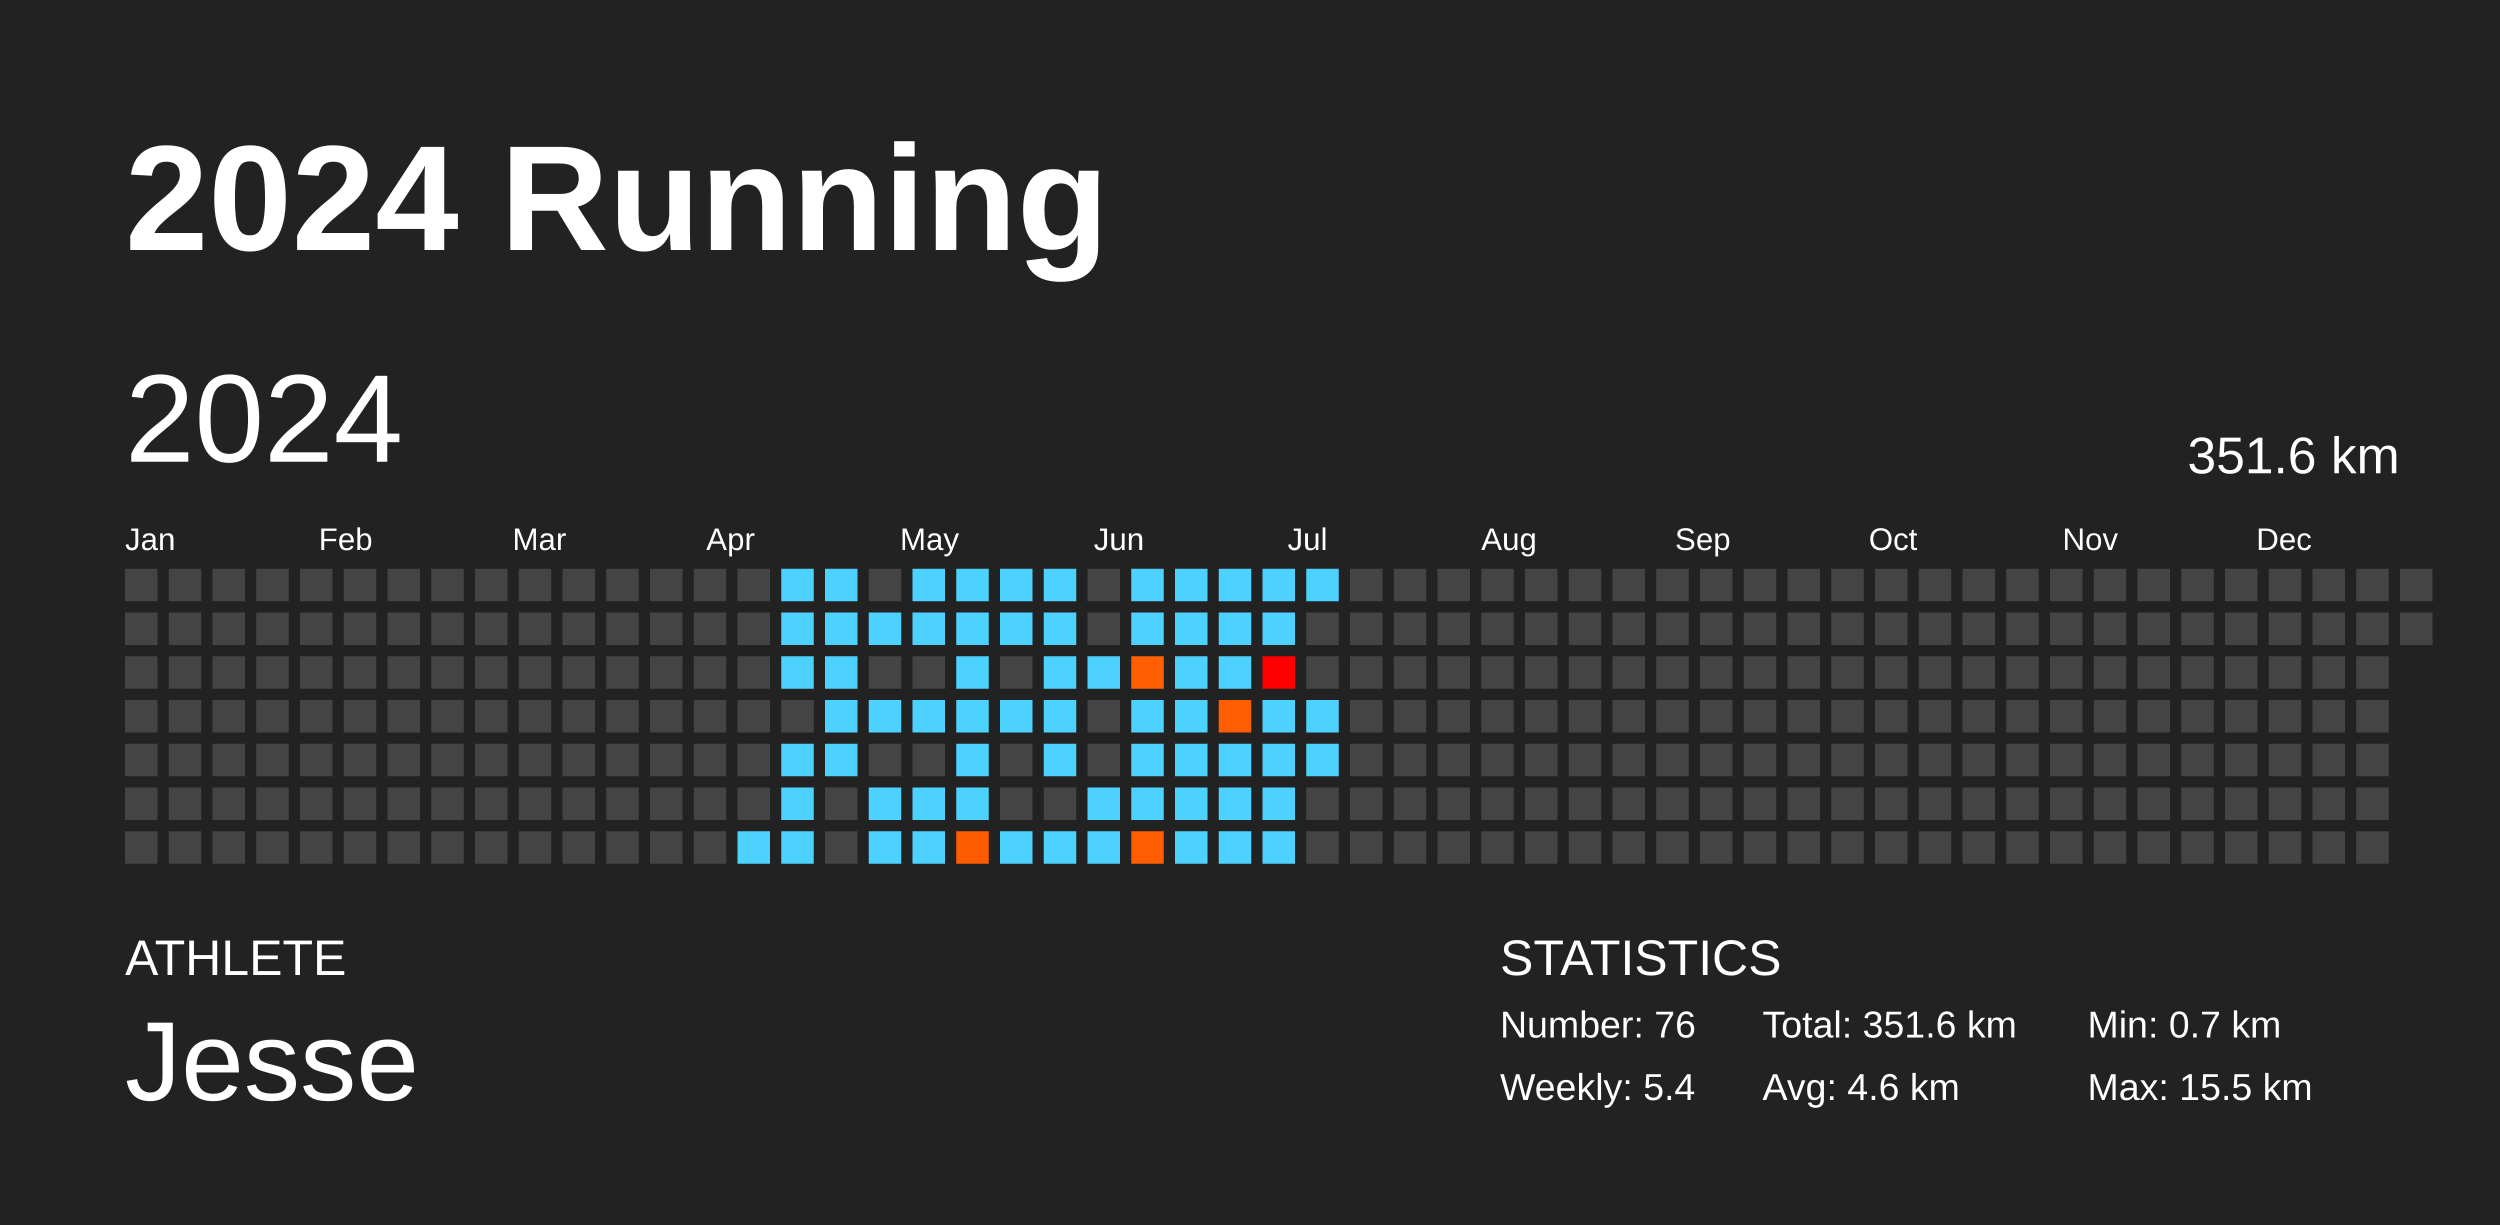
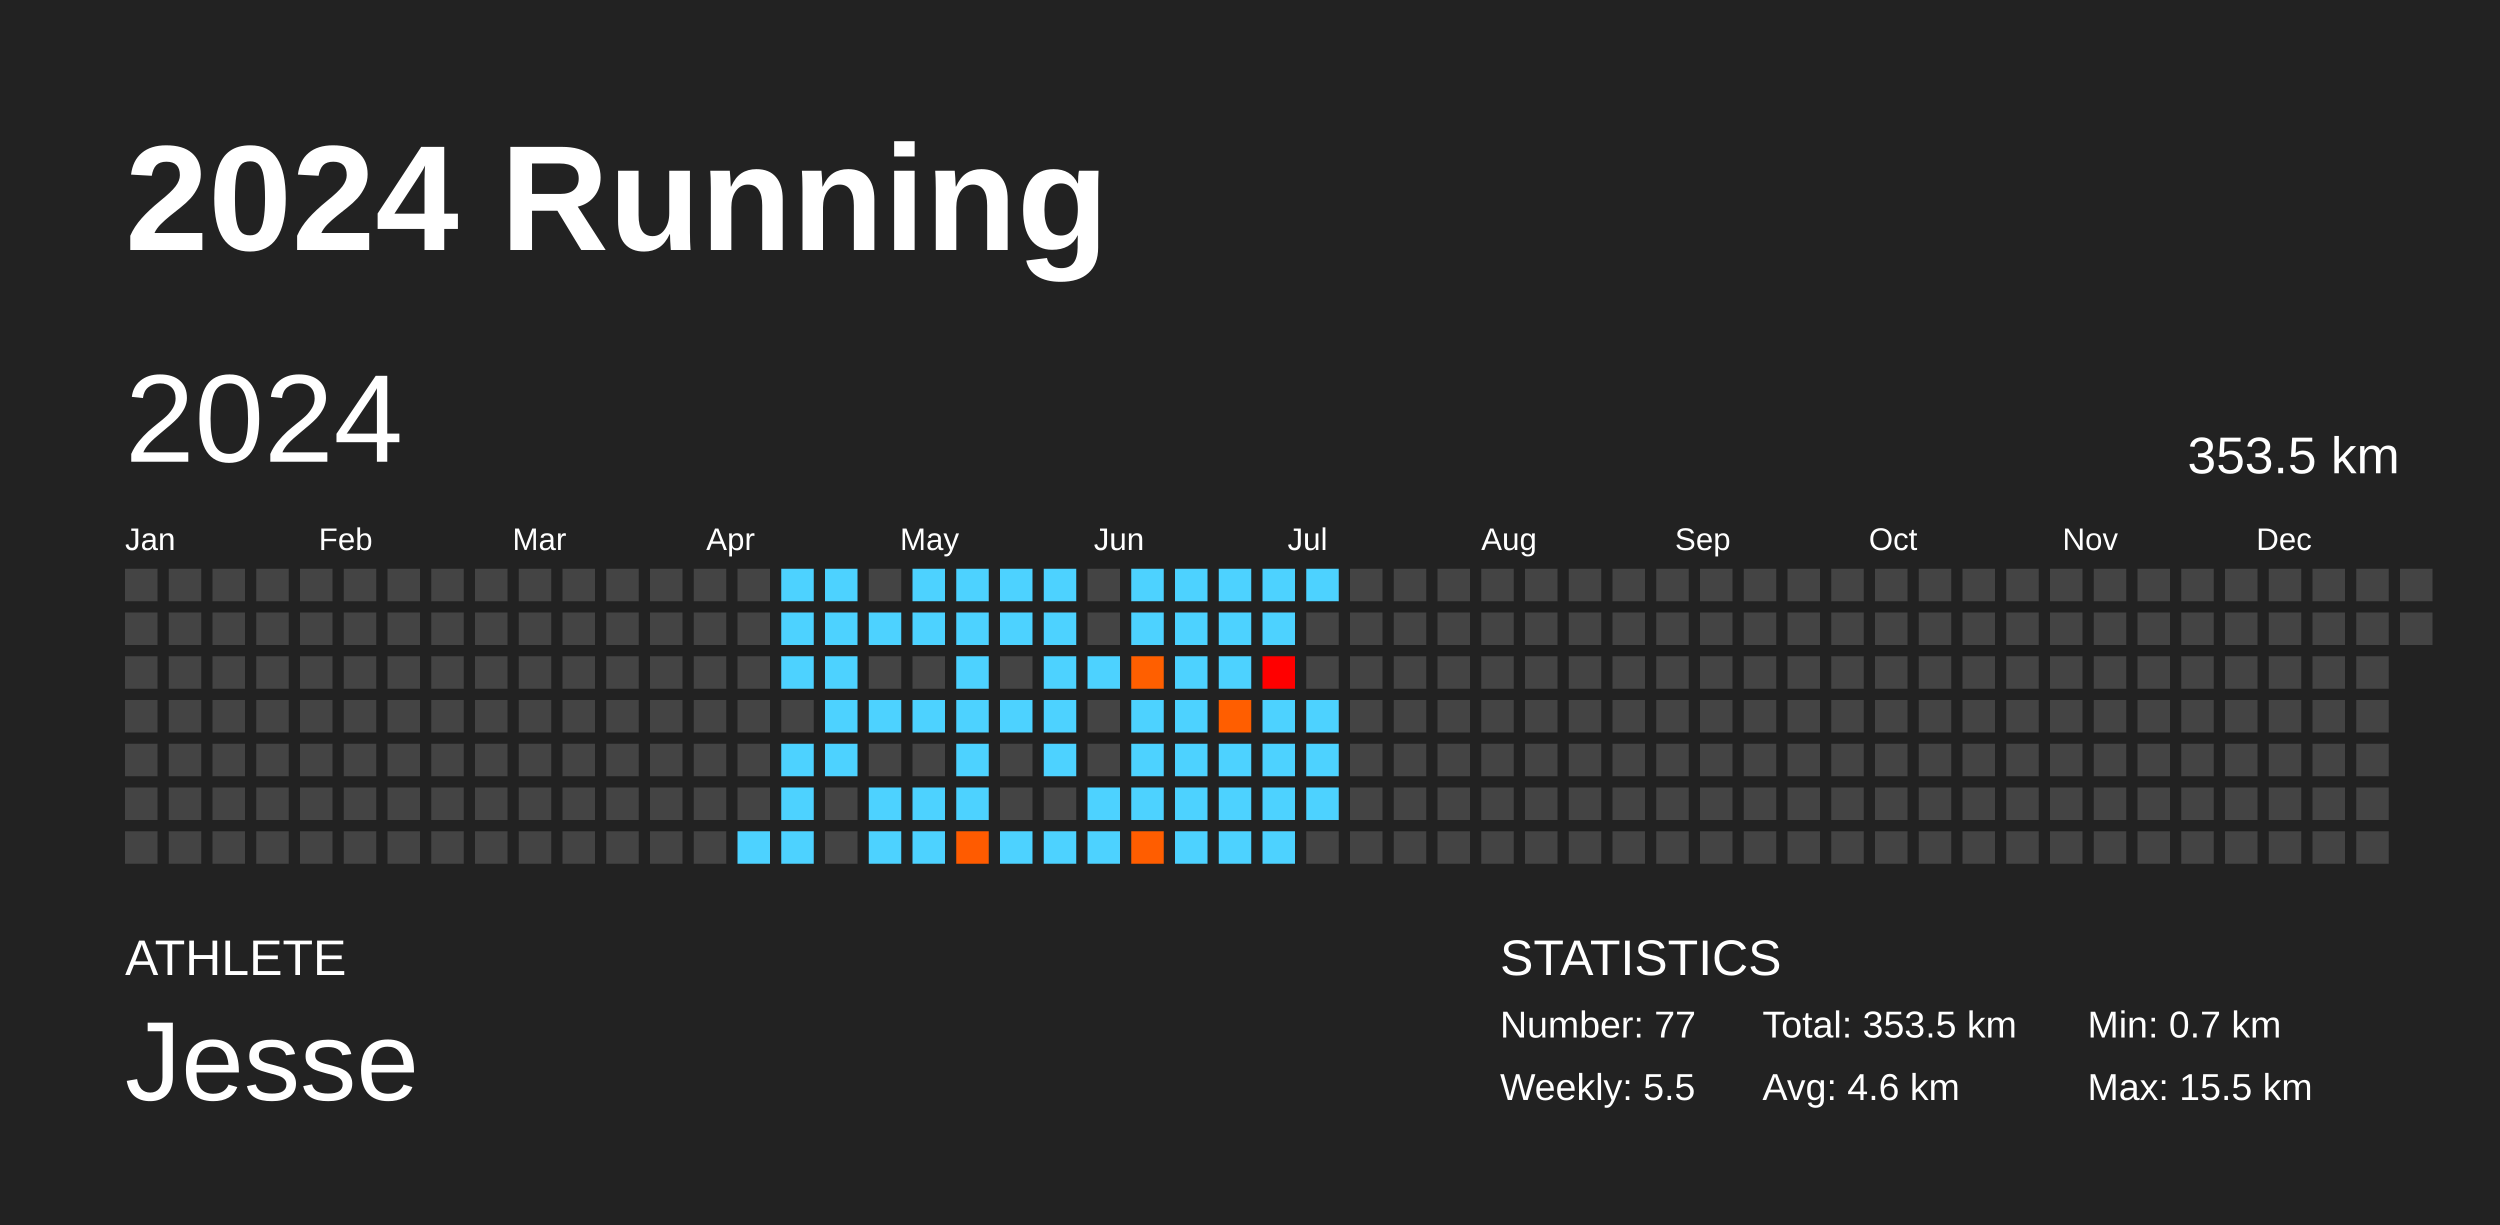
<svg xmlns="http://www.w3.org/2000/svg" baseProfile="full" height="98mm" version="1.1" viewBox="0,0,200,98" width="200mm">
  <defs />
  <rect fill="#222222" height="98" width="200" x="0" y="0" />
  <text fill="#FFFFFF" style="font-size:12px; font-family:Arial; font-weight:bold;" x="10" y="20">2024 Running</text>
  <text fill="#FFFFFF" style="font-size:4px; font-family:Arial" x="10" y="78">ATHLETE</text>
  <text fill="#FFFFFF" style="font-size:9px; font-family:Arial" x="10" y="88">Jesse</text>
  <text fill="#FFFFFF" style="font-size:4px; font-family:Arial" x="120" y="78">STATISTICS</text>
-   <text fill="#FFFFFF" style="font-size:3px; font-family:Arial" x="120" y="83">Number: 76</text>
-   <text fill="#FFFFFF" style="font-size:3px; font-family:Arial" x="120" y="88">Weekly: 5.4</text>
-   <text fill="#FFFFFF" style="font-size:3px; font-family:Arial" x="141" y="83">Total: 351.6 km</text>
+   <text fill="#FFFFFF" style="font-size:3px; font-family:Arial" x="120" y="83">Number: 77</text>
+   <text fill="#FFFFFF" style="font-size:3px; font-family:Arial" x="120" y="88">Weekly: 5.5</text>
+   <text fill="#FFFFFF" style="font-size:3px; font-family:Arial" x="141" y="83">Total: 353.5 km</text>
  <text fill="#FFFFFF" style="font-size:3px; font-family:Arial" x="141" y="88">Avg: 4.6 km</text>
  <text fill="#FFFFFF" style="font-size:3px; font-family:Arial" x="167" y="83">Min: 0.7 km</text>
  <text fill="#FFFFFF" style="font-size:3px; font-family:Arial" x="167" y="88">Max: 15.5 km</text>
  <text dominant-baseline="hanging" fill="#FFFFFF" style="font-size:10.0px; font-family:Arial;" x="10" y="30">2024</text>
-   <text dominant-baseline="hanging" fill="#FFFFFF" style="font-size:4.125px; font-family:Arial;" x="175" y="35">351.6 km</text>
+   <text dominant-baseline="hanging" fill="#FFFFFF" style="font-size:4.125px; font-family:Arial;" x="175" y="35">353.5 km</text>
  <text fill="#FFFFFF" style="font-size:2.5px; font-family:Arial" x="10.0" y="44">Jan</text>
  <text fill="#FFFFFF" style="font-size:2.5px; font-family:Arial" x="25.5" y="44">Feb</text>
  <text fill="#FFFFFF" style="font-size:2.5px; font-family:Arial" x="41.0" y="44">Mar</text>
  <text fill="#FFFFFF" style="font-size:2.5px; font-family:Arial" x="56.5" y="44">Apr</text>
  <text fill="#FFFFFF" style="font-size:2.5px; font-family:Arial" x="72.0" y="44">May</text>
  <text fill="#FFFFFF" style="font-size:2.5px; font-family:Arial" x="87.5" y="44">Jun</text>
  <text fill="#FFFFFF" style="font-size:2.5px; font-family:Arial" x="103.0" y="44">Jul</text>
  <text fill="#FFFFFF" style="font-size:2.5px; font-family:Arial" x="118.5" y="44">Aug</text>
  <text fill="#FFFFFF" style="font-size:2.5px; font-family:Arial" x="134.0" y="44">Sep</text>
  <text fill="#FFFFFF" style="font-size:2.5px; font-family:Arial" x="149.5" y="44">Oct</text>
  <text fill="#FFFFFF" style="font-size:2.5px; font-family:Arial" x="165.0" y="44">Nov</text>
  <text fill="#FFFFFF" style="font-size:2.5px; font-family:Arial" x="180.5" y="44">Dec</text>
  <rect fill="#444444" height="2.6" width="2.6" x="10.0" y="45.5" />
  <rect fill="#444444" height="2.6" width="2.6" x="10.0" y="49.0" />
  <rect fill="#444444" height="2.6" width="2.6" x="10.0" y="52.5" />
  <rect fill="#444444" height="2.6" width="2.6" x="10.0" y="56.0" />
  <rect fill="#444444" height="2.6" width="2.6" x="10.0" y="59.5" />
  <rect fill="#444444" height="2.6" width="2.6" x="10.0" y="63.0" />
  <rect fill="#444444" height="2.6" width="2.6" x="10.0" y="66.5" />
  <rect fill="#444444" height="2.6" width="2.6" x="13.5" y="45.5" />
  <rect fill="#444444" height="2.6" width="2.6" x="13.5" y="49.0" />
  <rect fill="#444444" height="2.6" width="2.6" x="13.5" y="52.5" />
  <rect fill="#444444" height="2.6" width="2.6" x="13.5" y="56.0" />
  <rect fill="#444444" height="2.6" width="2.6" x="13.5" y="59.5" />
  <rect fill="#444444" height="2.6" width="2.6" x="13.5" y="63.0" />
  <rect fill="#444444" height="2.6" width="2.6" x="13.5" y="66.5" />
  <rect fill="#444444" height="2.6" width="2.6" x="17.0" y="45.5" />
  <rect fill="#444444" height="2.6" width="2.6" x="17.0" y="49.0" />
  <rect fill="#444444" height="2.6" width="2.6" x="17.0" y="52.5" />
  <rect fill="#444444" height="2.6" width="2.6" x="17.0" y="56.0" />
  <rect fill="#444444" height="2.6" width="2.6" x="17.0" y="59.5" />
  <rect fill="#444444" height="2.6" width="2.6" x="17.0" y="63.0" />
  <rect fill="#444444" height="2.6" width="2.6" x="17.0" y="66.5" />
  <rect fill="#444444" height="2.6" width="2.6" x="20.5" y="45.5" />
  <rect fill="#444444" height="2.6" width="2.6" x="20.5" y="49.0" />
  <rect fill="#444444" height="2.6" width="2.6" x="20.5" y="52.5" />
  <rect fill="#444444" height="2.6" width="2.6" x="20.5" y="56.0" />
  <rect fill="#444444" height="2.6" width="2.6" x="20.5" y="59.5" />
  <rect fill="#444444" height="2.6" width="2.6" x="20.5" y="63.0" />
  <rect fill="#444444" height="2.6" width="2.6" x="20.5" y="66.5" />
  <rect fill="#444444" height="2.6" width="2.6" x="24.0" y="45.5" />
  <rect fill="#444444" height="2.6" width="2.6" x="24.0" y="49.0" />
  <rect fill="#444444" height="2.6" width="2.6" x="24.0" y="52.5" />
  <rect fill="#444444" height="2.6" width="2.6" x="24.0" y="56.0" />
  <rect fill="#444444" height="2.6" width="2.6" x="24.0" y="59.5" />
  <rect fill="#444444" height="2.6" width="2.6" x="24.0" y="63.0" />
  <rect fill="#444444" height="2.6" width="2.6" x="24.0" y="66.5" />
  <rect fill="#444444" height="2.6" width="2.6" x="27.5" y="45.5" />
  <rect fill="#444444" height="2.6" width="2.6" x="27.5" y="49.0" />
  <rect fill="#444444" height="2.6" width="2.6" x="27.5" y="52.5" />
  <rect fill="#444444" height="2.6" width="2.6" x="27.5" y="56.0" />
  <rect fill="#444444" height="2.6" width="2.6" x="27.5" y="59.5" />
  <rect fill="#444444" height="2.6" width="2.6" x="27.5" y="63.0" />
  <rect fill="#444444" height="2.6" width="2.6" x="27.5" y="66.5" />
  <rect fill="#444444" height="2.6" width="2.6" x="31.0" y="45.5" />
  <rect fill="#444444" height="2.6" width="2.6" x="31.0" y="49.0" />
  <rect fill="#444444" height="2.6" width="2.6" x="31.0" y="52.5" />
  <rect fill="#444444" height="2.6" width="2.6" x="31.0" y="56.0" />
  <rect fill="#444444" height="2.6" width="2.6" x="31.0" y="59.5" />
  <rect fill="#444444" height="2.6" width="2.6" x="31.0" y="63.0" />
  <rect fill="#444444" height="2.6" width="2.6" x="31.0" y="66.5" />
  <rect fill="#444444" height="2.6" width="2.6" x="34.5" y="45.5" />
  <rect fill="#444444" height="2.6" width="2.6" x="34.5" y="49.0" />
  <rect fill="#444444" height="2.6" width="2.6" x="34.5" y="52.5" />
  <rect fill="#444444" height="2.6" width="2.6" x="34.5" y="56.0" />
  <rect fill="#444444" height="2.6" width="2.6" x="34.5" y="59.5" />
  <rect fill="#444444" height="2.6" width="2.6" x="34.5" y="63.0" />
  <rect fill="#444444" height="2.6" width="2.6" x="34.5" y="66.5" />
  <rect fill="#444444" height="2.6" width="2.6" x="38.0" y="45.5" />
  <rect fill="#444444" height="2.6" width="2.6" x="38.0" y="49.0" />
  <rect fill="#444444" height="2.6" width="2.6" x="38.0" y="52.5" />
  <rect fill="#444444" height="2.6" width="2.6" x="38.0" y="56.0" />
  <rect fill="#444444" height="2.6" width="2.6" x="38.0" y="59.5" />
  <rect fill="#444444" height="2.6" width="2.6" x="38.0" y="63.0" />
  <rect fill="#444444" height="2.6" width="2.6" x="38.0" y="66.5" />
  <rect fill="#444444" height="2.6" width="2.6" x="41.5" y="45.5" />
  <rect fill="#444444" height="2.6" width="2.6" x="41.5" y="49.0" />
  <rect fill="#444444" height="2.6" width="2.6" x="41.5" y="52.5" />
  <rect fill="#444444" height="2.6" width="2.6" x="41.5" y="56.0" />
  <rect fill="#444444" height="2.6" width="2.6" x="41.5" y="59.5" />
  <rect fill="#444444" height="2.6" width="2.6" x="41.5" y="63.0" />
  <rect fill="#444444" height="2.6" width="2.6" x="41.5" y="66.5" />
  <rect fill="#444444" height="2.6" width="2.6" x="45.0" y="45.5" />
  <rect fill="#444444" height="2.6" width="2.6" x="45.0" y="49.0" />
  <rect fill="#444444" height="2.6" width="2.6" x="45.0" y="52.5" />
  <rect fill="#444444" height="2.6" width="2.6" x="45.0" y="56.0" />
  <rect fill="#444444" height="2.6" width="2.6" x="45.0" y="59.5" />
  <rect fill="#444444" height="2.6" width="2.6" x="45.0" y="63.0" />
  <rect fill="#444444" height="2.6" width="2.6" x="45.0" y="66.5" />
  <rect fill="#444444" height="2.6" width="2.6" x="48.5" y="45.5" />
  <rect fill="#444444" height="2.6" width="2.6" x="48.5" y="49.0" />
  <rect fill="#444444" height="2.6" width="2.6" x="48.5" y="52.5" />
  <rect fill="#444444" height="2.6" width="2.6" x="48.5" y="56.0" />
  <rect fill="#444444" height="2.6" width="2.6" x="48.5" y="59.5" />
  <rect fill="#444444" height="2.6" width="2.6" x="48.5" y="63.0" />
  <rect fill="#444444" height="2.6" width="2.6" x="48.5" y="66.5" />
  <rect fill="#444444" height="2.6" width="2.6" x="52.0" y="45.5" />
  <rect fill="#444444" height="2.6" width="2.6" x="52.0" y="49.0" />
  <rect fill="#444444" height="2.6" width="2.6" x="52.0" y="52.5" />
  <rect fill="#444444" height="2.6" width="2.6" x="52.0" y="56.0" />
  <rect fill="#444444" height="2.6" width="2.6" x="52.0" y="59.5" />
  <rect fill="#444444" height="2.6" width="2.6" x="52.0" y="63.0" />
  <rect fill="#444444" height="2.6" width="2.6" x="52.0" y="66.5" />
  <rect fill="#444444" height="2.6" width="2.6" x="55.5" y="45.5" />
  <rect fill="#444444" height="2.6" width="2.6" x="55.5" y="49.0" />
  <rect fill="#444444" height="2.6" width="2.6" x="55.5" y="52.5" />
  <rect fill="#444444" height="2.6" width="2.6" x="55.5" y="56.0" />
  <rect fill="#444444" height="2.6" width="2.6" x="55.5" y="59.5" />
  <rect fill="#444444" height="2.6" width="2.6" x="55.5" y="63.0" />
  <rect fill="#444444" height="2.6" width="2.6" x="55.5" y="66.5" />
  <rect fill="#444444" height="2.6" width="2.6" x="59.0" y="45.5" />
  <rect fill="#444444" height="2.6" width="2.6" x="59.0" y="49.0" />
  <rect fill="#444444" height="2.6" width="2.6" x="59.0" y="52.5" />
  <rect fill="#444444" height="2.6" width="2.6" x="59.0" y="56.0" />
  <rect fill="#444444" height="2.6" width="2.6" x="59.0" y="59.5" />
  <rect fill="#444444" height="2.6" width="2.6" x="59.0" y="63.0" />
  <rect fill="#4dd2ff" height="2.6" width="2.6" x="59.0" y="66.5" />
  <rect fill="#4dd2ff" height="2.6" width="2.6" x="62.5" y="45.5" />
  <rect fill="#4dd2ff" height="2.6" width="2.6" x="62.5" y="49.0" />
  <rect fill="#4dd2ff" height="2.6" width="2.6" x="62.5" y="52.5" />
  <rect fill="#444444" height="2.6" width="2.6" x="62.5" y="56.0" />
  <rect fill="#4dd2ff" height="2.6" width="2.6" x="62.5" y="59.5" />
  <rect fill="#4dd2ff" height="2.6" width="2.6" x="62.5" y="63.0" />
  <rect fill="#4dd2ff" height="2.6" width="2.6" x="62.5" y="66.5" />
  <rect fill="#4dd2ff" height="2.6" width="2.6" x="66.0" y="45.5" />
  <rect fill="#4dd2ff" height="2.6" width="2.6" x="66.0" y="49.0" />
  <rect fill="#4dd2ff" height="2.6" width="2.6" x="66.0" y="52.5" />
  <rect fill="#4dd2ff" height="2.6" width="2.6" x="66.0" y="56.0" />
  <rect fill="#4dd2ff" height="2.6" width="2.6" x="66.0" y="59.5" />
  <rect fill="#444444" height="2.6" width="2.6" x="66.0" y="63.0" />
  <rect fill="#444444" height="2.6" width="2.6" x="66.0" y="66.5" />
  <rect fill="#444444" height="2.6" width="2.6" x="69.5" y="45.5" />
  <rect fill="#4dd2ff" height="2.6" width="2.6" x="69.5" y="49.0" />
  <rect fill="#444444" height="2.6" width="2.6" x="69.5" y="52.5" />
  <rect fill="#4dd2ff" height="2.6" width="2.6" x="69.5" y="56.0" />
  <rect fill="#444444" height="2.6" width="2.6" x="69.5" y="59.5" />
  <rect fill="#4dd2ff" height="2.6" width="2.6" x="69.5" y="63.0" />
  <rect fill="#4dd2ff" height="2.6" width="2.6" x="69.5" y="66.5" />
  <rect fill="#4dd2ff" height="2.6" width="2.6" x="73.0" y="45.5" />
  <rect fill="#4dd2ff" height="2.6" width="2.6" x="73.0" y="49.0" />
  <rect fill="#444444" height="2.6" width="2.6" x="73.0" y="52.5" />
  <rect fill="#4dd2ff" height="2.6" width="2.6" x="73.0" y="56.0" />
  <rect fill="#444444" height="2.6" width="2.6" x="73.0" y="59.5" />
  <rect fill="#4dd2ff" height="2.6" width="2.6" x="73.0" y="63.0" />
  <rect fill="#4dd2ff" height="2.6" width="2.6" x="73.0" y="66.5" />
  <rect fill="#4dd2ff" height="2.6" width="2.6" x="76.5" y="45.5" />
  <rect fill="#4dd2ff" height="2.6" width="2.6" x="76.5" y="49.0" />
  <rect fill="#4dd2ff" height="2.6" width="2.6" x="76.5" y="52.5" />
  <rect fill="#4dd2ff" height="2.6" width="2.6" x="76.5" y="56.0" />
  <rect fill="#4dd2ff" height="2.6" width="2.6" x="76.5" y="59.5" />
  <rect fill="#4dd2ff" height="2.6" width="2.6" x="76.5" y="63.0" />
  <rect fill="#ff5b00" height="2.6" width="2.6" x="76.5" y="66.5" />
  <rect fill="#4dd2ff" height="2.6" width="2.6" x="80.0" y="45.5" />
  <rect fill="#4dd2ff" height="2.6" width="2.6" x="80.0" y="49.0" />
  <rect fill="#444444" height="2.6" width="2.6" x="80.0" y="52.5" />
  <rect fill="#4dd2ff" height="2.6" width="2.6" x="80.0" y="56.0" />
  <rect fill="#444444" height="2.6" width="2.6" x="80.0" y="59.5" />
  <rect fill="#444444" height="2.6" width="2.6" x="80.0" y="63.0" />
  <rect fill="#4dd2ff" height="2.6" width="2.6" x="80.0" y="66.5" />
  <rect fill="#4dd2ff" height="2.6" width="2.6" x="83.5" y="45.5" />
  <rect fill="#4dd2ff" height="2.6" width="2.6" x="83.5" y="49.0" />
  <rect fill="#4dd2ff" height="2.6" width="2.6" x="83.5" y="52.5" />
  <rect fill="#4dd2ff" height="2.6" width="2.6" x="83.5" y="56.0" />
  <rect fill="#4dd2ff" height="2.6" width="2.6" x="83.5" y="59.5" />
  <rect fill="#444444" height="2.6" width="2.6" x="83.5" y="63.0" />
  <rect fill="#4dd2ff" height="2.6" width="2.6" x="83.5" y="66.5" />
  <rect fill="#444444" height="2.6" width="2.6" x="87.0" y="45.5" />
  <rect fill="#444444" height="2.6" width="2.6" x="87.0" y="49.0" />
  <rect fill="#4dd2ff" height="2.6" width="2.6" x="87.0" y="52.5" />
  <rect fill="#444444" height="2.6" width="2.6" x="87.0" y="56.0" />
  <rect fill="#444444" height="2.6" width="2.6" x="87.0" y="59.5" />
  <rect fill="#4dd2ff" height="2.6" width="2.6" x="87.0" y="63.0" />
  <rect fill="#4dd2ff" height="2.6" width="2.6" x="87.0" y="66.5" />
  <rect fill="#4dd2ff" height="2.6" width="2.6" x="90.5" y="45.5" />
  <rect fill="#4dd2ff" height="2.6" width="2.6" x="90.5" y="49.0" />
  <rect fill="#ff5f00" height="2.6" width="2.6" x="90.5" y="52.5" />
  <rect fill="#4dd2ff" height="2.6" width="2.6" x="90.5" y="56.0" />
  <rect fill="#4dd2ff" height="2.6" width="2.6" x="90.5" y="59.5" />
  <rect fill="#4dd2ff" height="2.6" width="2.6" x="90.5" y="63.0" />
  <rect fill="#ff5d00" height="2.6" width="2.6" x="90.5" y="66.5" />
  <rect fill="#4dd2ff" height="2.6" width="2.6" x="94.0" y="45.5" />
  <rect fill="#4dd2ff" height="2.6" width="2.6" x="94.0" y="49.0" />
  <rect fill="#4dd2ff" height="2.6" width="2.6" x="94.0" y="52.5" />
  <rect fill="#4dd2ff" height="2.6" width="2.6" x="94.0" y="56.0" />
  <rect fill="#4dd2ff" height="2.6" width="2.6" x="94.0" y="59.5" />
  <rect fill="#4dd2ff" height="2.6" width="2.6" x="94.0" y="63.0" />
  <rect fill="#4dd2ff" height="2.6" width="2.6" x="94.0" y="66.5" />
  <rect fill="#4dd2ff" height="2.6" width="2.6" x="97.5" y="45.5" />
  <rect fill="#4dd2ff" height="2.6" width="2.6" x="97.5" y="49.0" />
  <rect fill="#4dd2ff" height="2.6" width="2.6" x="97.5" y="52.5" />
  <rect fill="#ff5e00" height="2.6" width="2.6" x="97.5" y="56.0" />
  <rect fill="#4dd2ff" height="2.6" width="2.6" x="97.5" y="59.5" />
  <rect fill="#4dd2ff" height="2.6" width="2.6" x="97.5" y="63.0" />
  <rect fill="#4dd2ff" height="2.6" width="2.6" x="97.5" y="66.5" />
  <rect fill="#4dd2ff" height="2.6" width="2.6" x="101.0" y="45.5" />
  <rect fill="#4dd2ff" height="2.6" width="2.6" x="101.0" y="49.0" />
  <rect fill="#ff0000" height="2.6" width="2.6" x="101.0" y="52.5" />
  <rect fill="#4dd2ff" height="2.6" width="2.6" x="101.0" y="56.0" />
  <rect fill="#4dd2ff" height="2.6" width="2.6" x="101.0" y="59.5" />
  <rect fill="#4dd2ff" height="2.6" width="2.6" x="101.0" y="63.0" />
  <rect fill="#4dd2ff" height="2.6" width="2.6" x="101.0" y="66.5" />
  <rect fill="#4dd2ff" height="2.6" width="2.6" x="104.5" y="45.5" />
  <rect fill="#444444" height="2.6" width="2.6" x="104.5" y="49.0" />
  <rect fill="#444444" height="2.6" width="2.6" x="104.5" y="52.5" />
  <rect fill="#4dd2ff" height="2.6" width="2.6" x="104.5" y="56.0" />
  <rect fill="#4dd2ff" height="2.6" width="2.6" x="104.5" y="59.5" />
-   <rect fill="#444444" height="2.6" width="2.6" x="104.5" y="63.0" />
+   <rect fill="#4dd2ff" height="2.6" width="2.6" x="104.5" y="63.0" />
  <rect fill="#444444" height="2.6" width="2.6" x="104.5" y="66.5" />
  <rect fill="#444444" height="2.6" width="2.6" x="108.0" y="45.5" />
  <rect fill="#444444" height="2.6" width="2.6" x="108.0" y="49.0" />
  <rect fill="#444444" height="2.6" width="2.6" x="108.0" y="52.5" />
  <rect fill="#444444" height="2.6" width="2.6" x="108.0" y="56.0" />
  <rect fill="#444444" height="2.6" width="2.6" x="108.0" y="59.5" />
  <rect fill="#444444" height="2.6" width="2.6" x="108.0" y="63.0" />
  <rect fill="#444444" height="2.6" width="2.6" x="108.0" y="66.5" />
  <rect fill="#444444" height="2.6" width="2.6" x="111.5" y="45.5" />
  <rect fill="#444444" height="2.6" width="2.6" x="111.5" y="49.0" />
  <rect fill="#444444" height="2.6" width="2.6" x="111.5" y="52.5" />
  <rect fill="#444444" height="2.6" width="2.6" x="111.5" y="56.0" />
  <rect fill="#444444" height="2.6" width="2.6" x="111.5" y="59.5" />
  <rect fill="#444444" height="2.6" width="2.6" x="111.5" y="63.0" />
  <rect fill="#444444" height="2.6" width="2.6" x="111.5" y="66.5" />
  <rect fill="#444444" height="2.6" width="2.6" x="115.0" y="45.5" />
  <rect fill="#444444" height="2.6" width="2.6" x="115.0" y="49.0" />
  <rect fill="#444444" height="2.6" width="2.6" x="115.0" y="52.5" />
  <rect fill="#444444" height="2.6" width="2.6" x="115.0" y="56.0" />
  <rect fill="#444444" height="2.6" width="2.6" x="115.0" y="59.5" />
  <rect fill="#444444" height="2.6" width="2.6" x="115.0" y="63.0" />
  <rect fill="#444444" height="2.6" width="2.6" x="115.0" y="66.5" />
  <rect fill="#444444" height="2.6" width="2.6" x="118.5" y="45.5" />
  <rect fill="#444444" height="2.6" width="2.6" x="118.5" y="49.0" />
  <rect fill="#444444" height="2.6" width="2.6" x="118.5" y="52.5" />
  <rect fill="#444444" height="2.6" width="2.6" x="118.5" y="56.0" />
  <rect fill="#444444" height="2.6" width="2.6" x="118.5" y="59.5" />
  <rect fill="#444444" height="2.6" width="2.6" x="118.5" y="63.0" />
  <rect fill="#444444" height="2.6" width="2.6" x="118.5" y="66.5" />
  <rect fill="#444444" height="2.6" width="2.6" x="122.0" y="45.5" />
  <rect fill="#444444" height="2.6" width="2.6" x="122.0" y="49.0" />
  <rect fill="#444444" height="2.6" width="2.6" x="122.0" y="52.5" />
  <rect fill="#444444" height="2.6" width="2.6" x="122.0" y="56.0" />
  <rect fill="#444444" height="2.6" width="2.6" x="122.0" y="59.5" />
  <rect fill="#444444" height="2.6" width="2.6" x="122.0" y="63.0" />
  <rect fill="#444444" height="2.6" width="2.6" x="122.0" y="66.5" />
  <rect fill="#444444" height="2.6" width="2.6" x="125.5" y="45.5" />
  <rect fill="#444444" height="2.6" width="2.6" x="125.5" y="49.0" />
  <rect fill="#444444" height="2.6" width="2.6" x="125.5" y="52.5" />
  <rect fill="#444444" height="2.6" width="2.6" x="125.5" y="56.0" />
  <rect fill="#444444" height="2.6" width="2.6" x="125.5" y="59.5" />
  <rect fill="#444444" height="2.6" width="2.6" x="125.5" y="63.0" />
  <rect fill="#444444" height="2.6" width="2.6" x="125.5" y="66.5" />
  <rect fill="#444444" height="2.6" width="2.6" x="129.0" y="45.5" />
  <rect fill="#444444" height="2.6" width="2.6" x="129.0" y="49.0" />
  <rect fill="#444444" height="2.6" width="2.6" x="129.0" y="52.5" />
  <rect fill="#444444" height="2.6" width="2.6" x="129.0" y="56.0" />
  <rect fill="#444444" height="2.6" width="2.6" x="129.0" y="59.5" />
  <rect fill="#444444" height="2.6" width="2.6" x="129.0" y="63.0" />
  <rect fill="#444444" height="2.6" width="2.6" x="129.0" y="66.5" />
  <rect fill="#444444" height="2.6" width="2.6" x="132.5" y="45.5" />
  <rect fill="#444444" height="2.6" width="2.6" x="132.5" y="49.0" />
  <rect fill="#444444" height="2.6" width="2.6" x="132.5" y="52.5" />
  <rect fill="#444444" height="2.6" width="2.6" x="132.5" y="56.0" />
  <rect fill="#444444" height="2.6" width="2.6" x="132.5" y="59.5" />
  <rect fill="#444444" height="2.6" width="2.6" x="132.5" y="63.0" />
  <rect fill="#444444" height="2.6" width="2.6" x="132.5" y="66.5" />
  <rect fill="#444444" height="2.6" width="2.6" x="136.0" y="45.5" />
  <rect fill="#444444" height="2.6" width="2.6" x="136.0" y="49.0" />
  <rect fill="#444444" height="2.6" width="2.6" x="136.0" y="52.5" />
  <rect fill="#444444" height="2.6" width="2.6" x="136.0" y="56.0" />
  <rect fill="#444444" height="2.6" width="2.6" x="136.0" y="59.5" />
  <rect fill="#444444" height="2.6" width="2.6" x="136.0" y="63.0" />
  <rect fill="#444444" height="2.6" width="2.6" x="136.0" y="66.5" />
  <rect fill="#444444" height="2.6" width="2.6" x="139.5" y="45.5" />
  <rect fill="#444444" height="2.6" width="2.6" x="139.5" y="49.0" />
  <rect fill="#444444" height="2.6" width="2.6" x="139.5" y="52.5" />
  <rect fill="#444444" height="2.6" width="2.6" x="139.5" y="56.0" />
  <rect fill="#444444" height="2.6" width="2.6" x="139.5" y="59.5" />
  <rect fill="#444444" height="2.6" width="2.6" x="139.5" y="63.0" />
  <rect fill="#444444" height="2.6" width="2.6" x="139.5" y="66.5" />
  <rect fill="#444444" height="2.6" width="2.6" x="143.0" y="45.5" />
  <rect fill="#444444" height="2.6" width="2.6" x="143.0" y="49.0" />
  <rect fill="#444444" height="2.6" width="2.6" x="143.0" y="52.5" />
  <rect fill="#444444" height="2.6" width="2.6" x="143.0" y="56.0" />
  <rect fill="#444444" height="2.6" width="2.6" x="143.0" y="59.5" />
  <rect fill="#444444" height="2.6" width="2.6" x="143.0" y="63.0" />
  <rect fill="#444444" height="2.6" width="2.6" x="143.0" y="66.5" />
  <rect fill="#444444" height="2.6" width="2.6" x="146.5" y="45.5" />
  <rect fill="#444444" height="2.6" width="2.6" x="146.5" y="49.0" />
  <rect fill="#444444" height="2.6" width="2.6" x="146.5" y="52.5" />
  <rect fill="#444444" height="2.6" width="2.6" x="146.5" y="56.0" />
  <rect fill="#444444" height="2.6" width="2.6" x="146.5" y="59.5" />
  <rect fill="#444444" height="2.6" width="2.6" x="146.5" y="63.0" />
  <rect fill="#444444" height="2.6" width="2.6" x="146.5" y="66.5" />
  <rect fill="#444444" height="2.6" width="2.6" x="150.0" y="45.5" />
  <rect fill="#444444" height="2.6" width="2.6" x="150.0" y="49.0" />
  <rect fill="#444444" height="2.6" width="2.6" x="150.0" y="52.5" />
  <rect fill="#444444" height="2.6" width="2.6" x="150.0" y="56.0" />
  <rect fill="#444444" height="2.6" width="2.6" x="150.0" y="59.5" />
  <rect fill="#444444" height="2.6" width="2.6" x="150.0" y="63.0" />
  <rect fill="#444444" height="2.6" width="2.6" x="150.0" y="66.5" />
  <rect fill="#444444" height="2.6" width="2.6" x="153.5" y="45.5" />
  <rect fill="#444444" height="2.6" width="2.6" x="153.5" y="49.0" />
  <rect fill="#444444" height="2.6" width="2.6" x="153.5" y="52.5" />
  <rect fill="#444444" height="2.6" width="2.6" x="153.5" y="56.0" />
  <rect fill="#444444" height="2.6" width="2.6" x="153.5" y="59.5" />
  <rect fill="#444444" height="2.6" width="2.6" x="153.5" y="63.0" />
  <rect fill="#444444" height="2.6" width="2.6" x="153.5" y="66.5" />
  <rect fill="#444444" height="2.6" width="2.6" x="157.0" y="45.5" />
  <rect fill="#444444" height="2.6" width="2.6" x="157.0" y="49.0" />
  <rect fill="#444444" height="2.6" width="2.6" x="157.0" y="52.5" />
  <rect fill="#444444" height="2.6" width="2.6" x="157.0" y="56.0" />
  <rect fill="#444444" height="2.6" width="2.6" x="157.0" y="59.5" />
  <rect fill="#444444" height="2.6" width="2.6" x="157.0" y="63.0" />
  <rect fill="#444444" height="2.6" width="2.6" x="157.0" y="66.5" />
  <rect fill="#444444" height="2.6" width="2.6" x="160.5" y="45.5" />
  <rect fill="#444444" height="2.6" width="2.6" x="160.5" y="49.0" />
  <rect fill="#444444" height="2.6" width="2.6" x="160.5" y="52.5" />
  <rect fill="#444444" height="2.6" width="2.6" x="160.5" y="56.0" />
  <rect fill="#444444" height="2.6" width="2.6" x="160.5" y="59.5" />
  <rect fill="#444444" height="2.6" width="2.6" x="160.5" y="63.0" />
  <rect fill="#444444" height="2.6" width="2.6" x="160.5" y="66.5" />
  <rect fill="#444444" height="2.6" width="2.6" x="164.0" y="45.5" />
  <rect fill="#444444" height="2.6" width="2.6" x="164.0" y="49.0" />
  <rect fill="#444444" height="2.6" width="2.6" x="164.0" y="52.5" />
  <rect fill="#444444" height="2.6" width="2.6" x="164.0" y="56.0" />
  <rect fill="#444444" height="2.6" width="2.6" x="164.0" y="59.5" />
  <rect fill="#444444" height="2.6" width="2.6" x="164.0" y="63.0" />
  <rect fill="#444444" height="2.6" width="2.6" x="164.0" y="66.5" />
  <rect fill="#444444" height="2.6" width="2.6" x="167.5" y="45.5" />
  <rect fill="#444444" height="2.6" width="2.6" x="167.5" y="49.0" />
  <rect fill="#444444" height="2.6" width="2.6" x="167.5" y="52.5" />
  <rect fill="#444444" height="2.6" width="2.6" x="167.5" y="56.0" />
  <rect fill="#444444" height="2.6" width="2.6" x="167.5" y="59.5" />
  <rect fill="#444444" height="2.6" width="2.6" x="167.5" y="63.0" />
  <rect fill="#444444" height="2.6" width="2.6" x="167.5" y="66.5" />
  <rect fill="#444444" height="2.6" width="2.6" x="171.0" y="45.5" />
  <rect fill="#444444" height="2.6" width="2.6" x="171.0" y="49.0" />
  <rect fill="#444444" height="2.6" width="2.6" x="171.0" y="52.5" />
  <rect fill="#444444" height="2.6" width="2.6" x="171.0" y="56.0" />
  <rect fill="#444444" height="2.6" width="2.6" x="171.0" y="59.5" />
  <rect fill="#444444" height="2.6" width="2.6" x="171.0" y="63.0" />
  <rect fill="#444444" height="2.6" width="2.6" x="171.0" y="66.5" />
  <rect fill="#444444" height="2.6" width="2.6" x="174.5" y="45.5" />
  <rect fill="#444444" height="2.6" width="2.6" x="174.5" y="49.0" />
  <rect fill="#444444" height="2.6" width="2.6" x="174.5" y="52.5" />
  <rect fill="#444444" height="2.6" width="2.6" x="174.5" y="56.0" />
  <rect fill="#444444" height="2.6" width="2.6" x="174.5" y="59.5" />
  <rect fill="#444444" height="2.6" width="2.6" x="174.5" y="63.0" />
  <rect fill="#444444" height="2.6" width="2.6" x="174.5" y="66.5" />
  <rect fill="#444444" height="2.6" width="2.6" x="178.0" y="45.5" />
  <rect fill="#444444" height="2.6" width="2.6" x="178.0" y="49.0" />
  <rect fill="#444444" height="2.6" width="2.6" x="178.0" y="52.5" />
  <rect fill="#444444" height="2.6" width="2.6" x="178.0" y="56.0" />
  <rect fill="#444444" height="2.6" width="2.6" x="178.0" y="59.5" />
  <rect fill="#444444" height="2.6" width="2.6" x="178.0" y="63.0" />
  <rect fill="#444444" height="2.6" width="2.6" x="178.0" y="66.5" />
  <rect fill="#444444" height="2.6" width="2.6" x="181.5" y="45.5" />
  <rect fill="#444444" height="2.6" width="2.6" x="181.5" y="49.0" />
  <rect fill="#444444" height="2.6" width="2.6" x="181.5" y="52.5" />
  <rect fill="#444444" height="2.6" width="2.6" x="181.5" y="56.0" />
  <rect fill="#444444" height="2.6" width="2.6" x="181.5" y="59.5" />
  <rect fill="#444444" height="2.6" width="2.6" x="181.5" y="63.0" />
  <rect fill="#444444" height="2.6" width="2.6" x="181.5" y="66.5" />
  <rect fill="#444444" height="2.6" width="2.6" x="185.0" y="45.5" />
  <rect fill="#444444" height="2.6" width="2.6" x="185.0" y="49.0" />
  <rect fill="#444444" height="2.6" width="2.6" x="185.0" y="52.5" />
  <rect fill="#444444" height="2.6" width="2.6" x="185.0" y="56.0" />
  <rect fill="#444444" height="2.6" width="2.6" x="185.0" y="59.5" />
  <rect fill="#444444" height="2.6" width="2.6" x="185.0" y="63.0" />
  <rect fill="#444444" height="2.6" width="2.6" x="185.0" y="66.5" />
  <rect fill="#444444" height="2.6" width="2.6" x="188.5" y="45.5" />
  <rect fill="#444444" height="2.6" width="2.6" x="188.5" y="49.0" />
  <rect fill="#444444" height="2.6" width="2.6" x="188.5" y="52.5" />
  <rect fill="#444444" height="2.6" width="2.6" x="188.5" y="56.0" />
  <rect fill="#444444" height="2.6" width="2.6" x="188.5" y="59.5" />
  <rect fill="#444444" height="2.6" width="2.6" x="188.5" y="63.0" />
  <rect fill="#444444" height="2.6" width="2.6" x="188.5" y="66.5" />
  <rect fill="#444444" height="2.6" width="2.6" x="192.0" y="45.5" />
  <rect fill="#444444" height="2.6" width="2.6" x="192.0" y="49.0" />
</svg>
